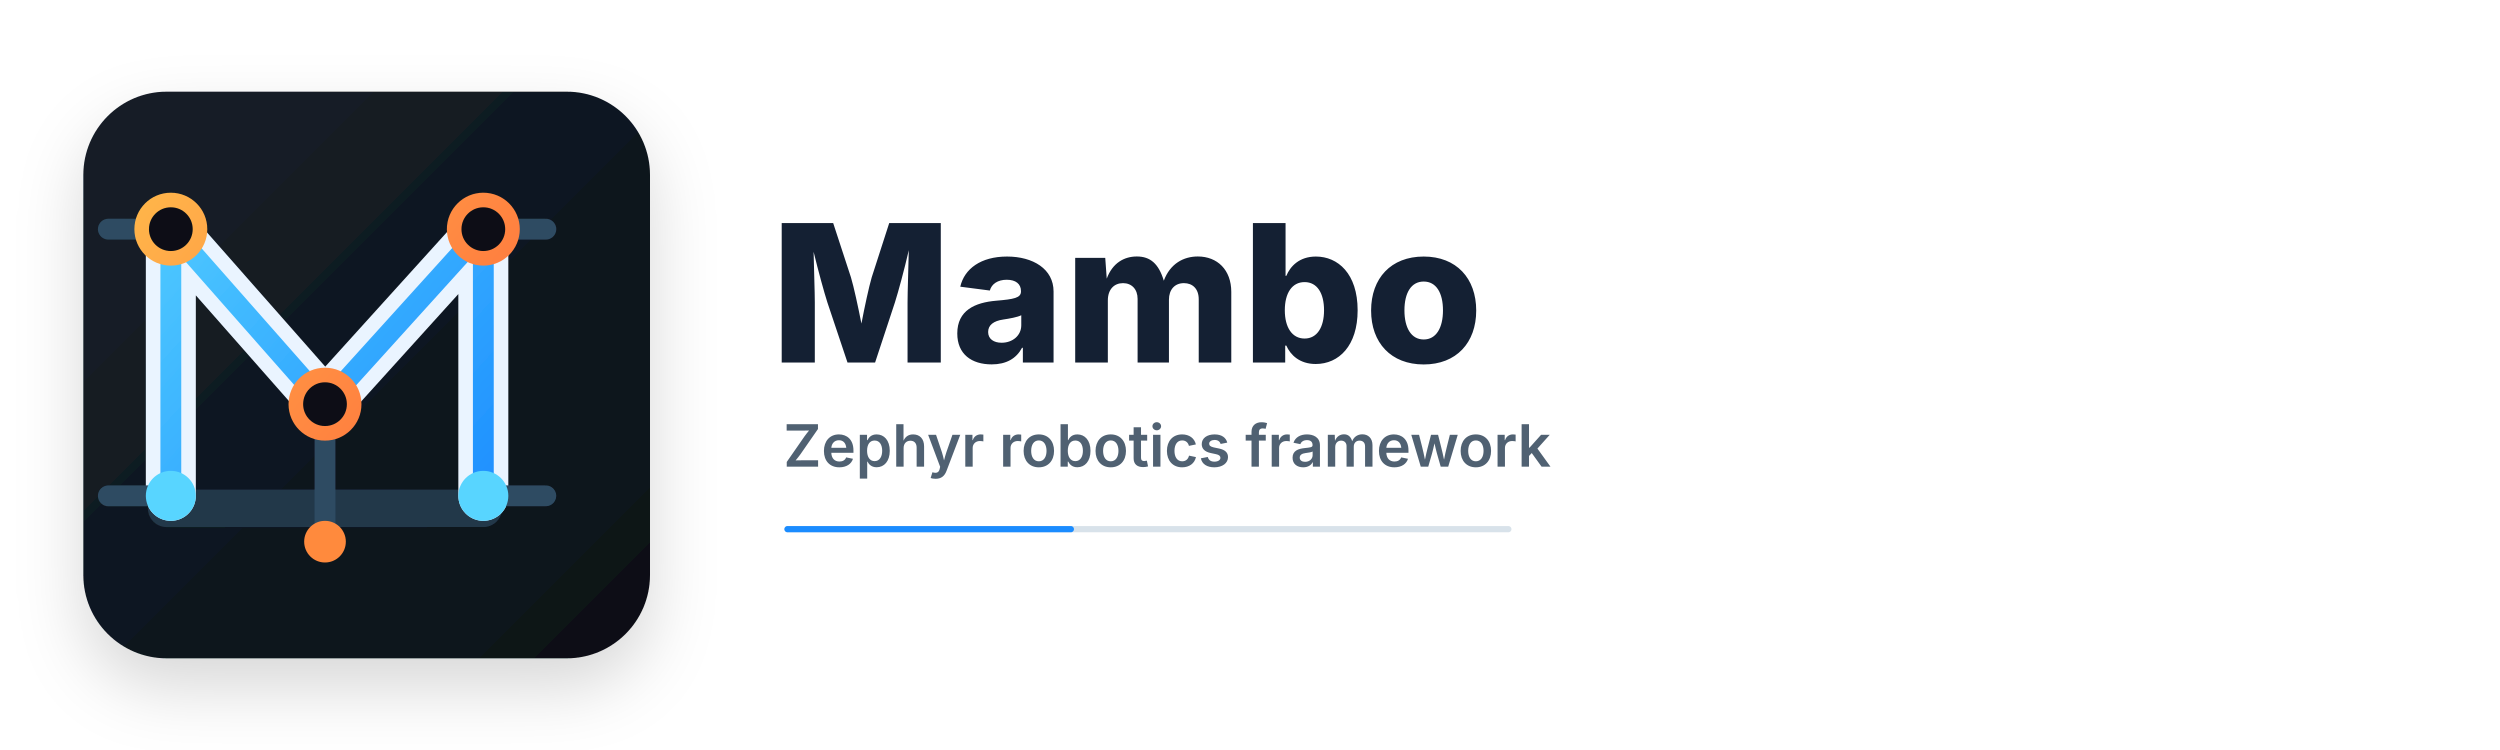
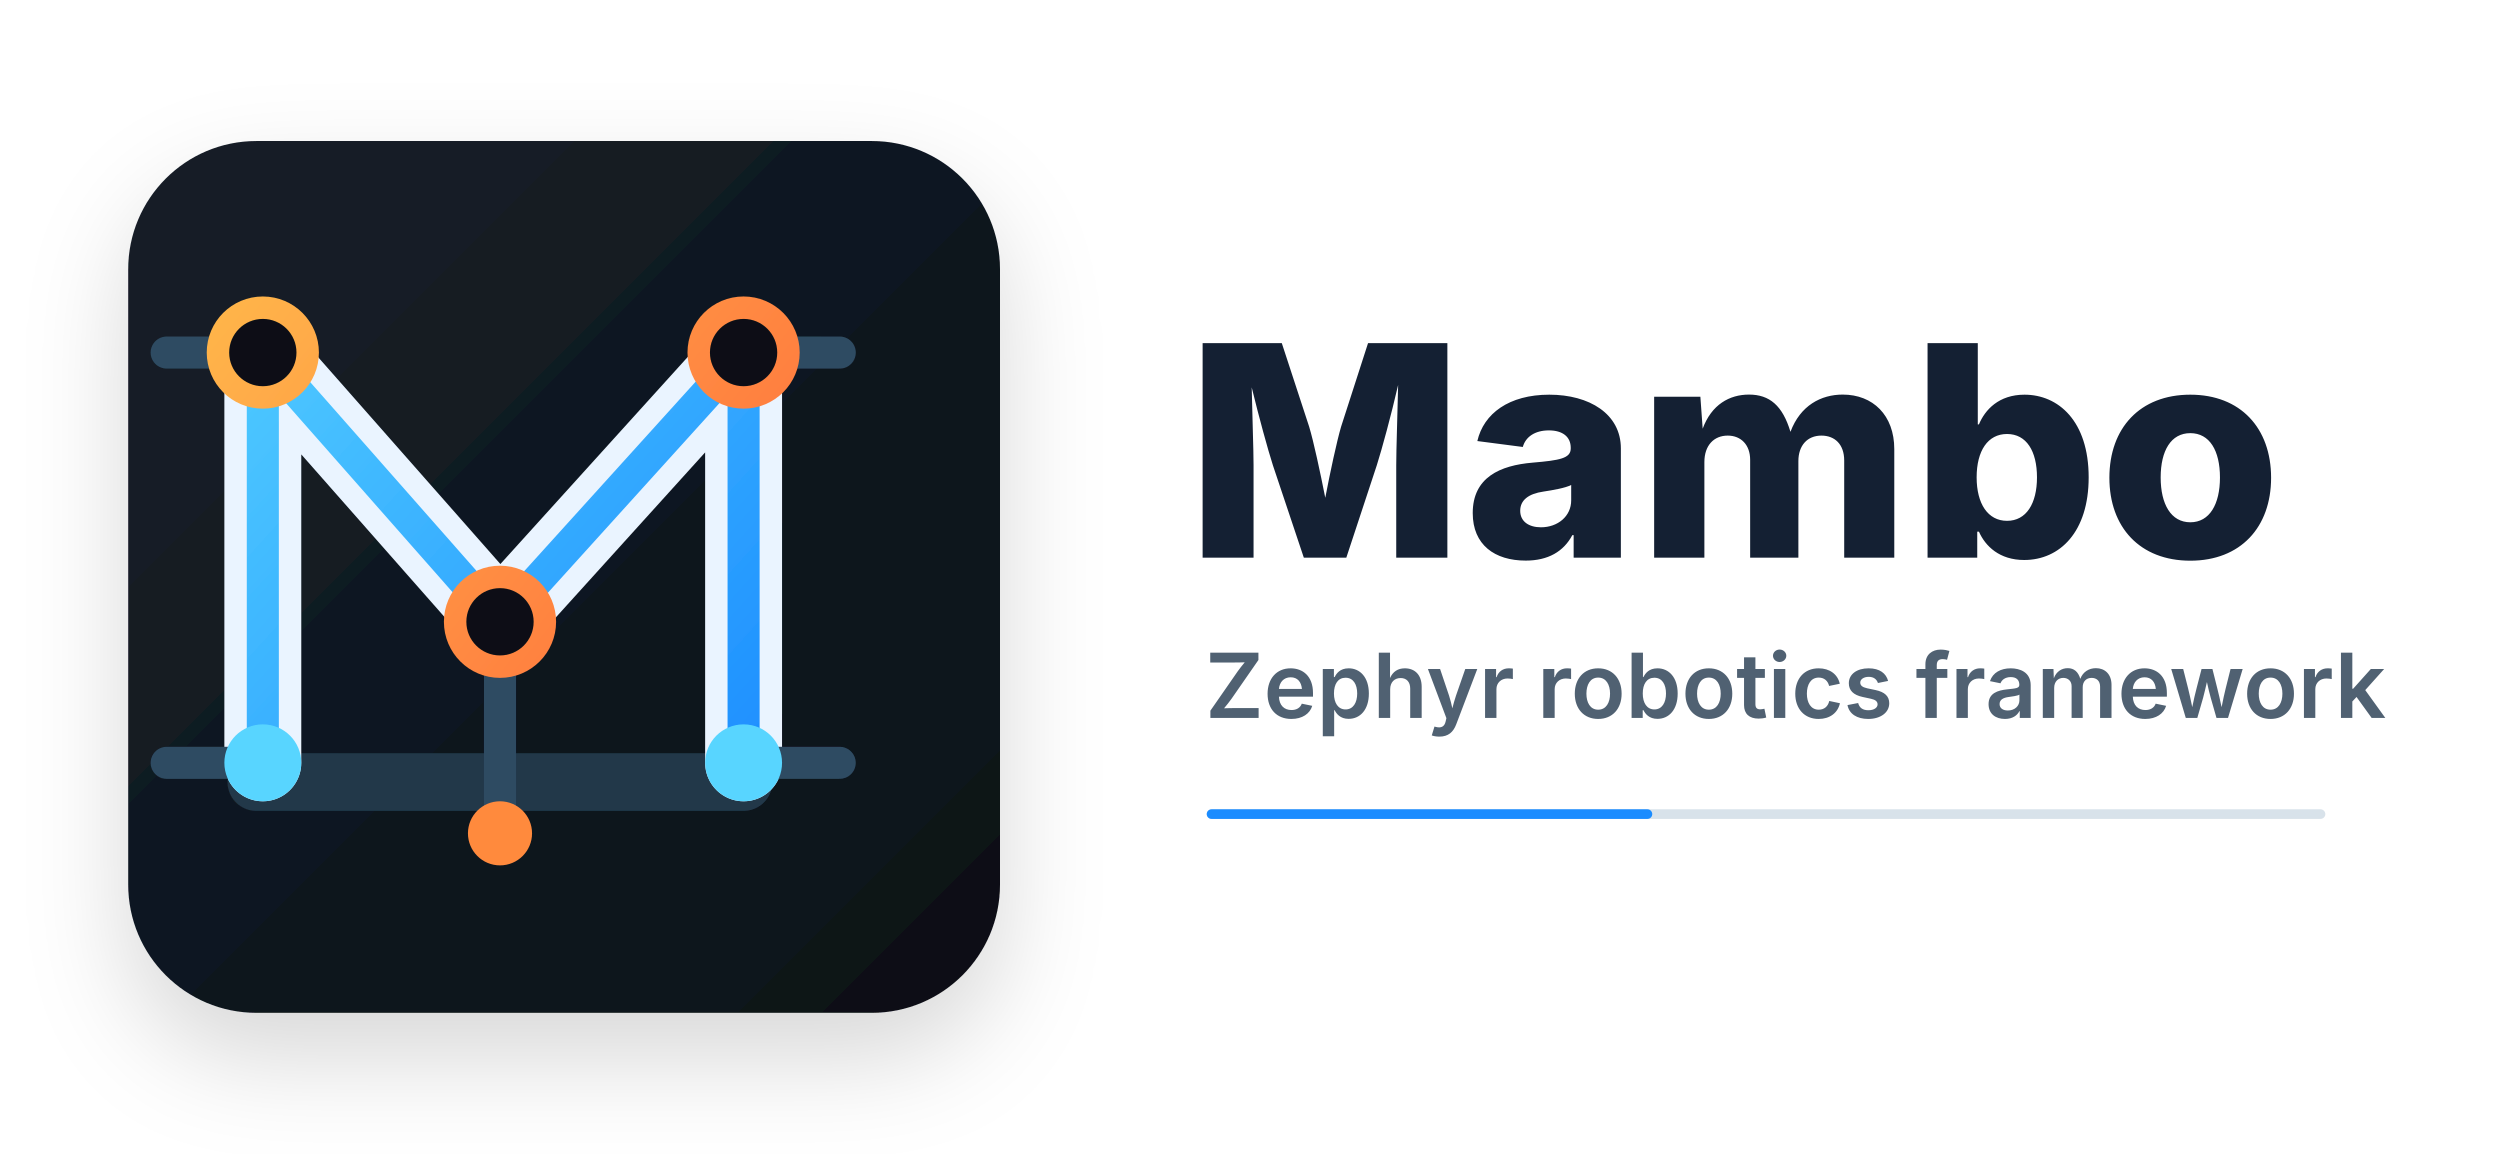
- <svg xmlns="http://www.w3.org/2000/svg" viewBox="0 0 1200 360" role="img" aria-labelledby="title desc">
+ <svg xmlns="http://www.w3.org/2000/svg" viewBox="0 0 780 360" role="img" aria-labelledby="title desc">
  <defs>
    <linearGradient id="icon-bg" x1="28" y1="34" x2="292" y2="298" gradientUnits="userSpaceOnUse">
      <stop offset="0" stop-color="#17202A" />
      <stop offset="1" stop-color="#0A1118" />
    </linearGradient>
    <linearGradient id="trace" x1="52" y1="72" x2="244" y2="246" gradientUnits="userSpaceOnUse">
      <stop offset="0" stop-color="#58D5FF" />
      <stop offset="1" stop-color="#1B8CFF" />
    </linearGradient>
    <linearGradient id="accent" x1="54" y1="94" x2="230" y2="236" gradientUnits="userSpaceOnUse">
      <stop offset="0" stop-color="#FFB94A" />
      <stop offset="1" stop-color="#FF6B3D" />
    </linearGradient>
    <filter id="soft-shadow" x="-20%" y="-20%" width="140%" height="140%" color-interpolation-filters="sRGB">
      <feDropShadow dx="0" dy="14" stdDeviation="16" flood-color="#0A1118" flood-opacity="0.16" />
    </filter>
  </defs>
  <g filter="url(#soft-shadow)">
    <rect x="40" y="44" width="272" height="272" rx="40" fill="url(#icon-bg)" />
    <path d="M80 244H232" fill="none" stroke="#22384A" stroke-width="18" stroke-linecap="round" />
    <path d="M82 238V110L156 194L232 110V238" fill="none" stroke="#EAF4FF" stroke-width="24" stroke-linecap="round" stroke-linejoin="round" />
    <path d="M82 238V110L156 194L232 110V238" fill="none" stroke="url(#trace)" stroke-width="10" stroke-linecap="round" stroke-linejoin="round" />
    <path d="M82 110H52M232 110H262M156 194V260" fill="none" stroke="#2E4B62" stroke-width="10" stroke-linecap="round" />
    <path d="M82 238H52M232 238H262" fill="none" stroke="#2E4B62" stroke-width="10" stroke-linecap="round" />
    <circle cx="82" cy="110" r="14" fill="#0A1118" stroke="url(#accent)" stroke-width="7" />
    <circle cx="156" cy="194" r="14" fill="#0A1118" stroke="url(#accent)" stroke-width="7" />
    <circle cx="232" cy="110" r="14" fill="#0A1118" stroke="url(#accent)" stroke-width="7" />
    <circle cx="82" cy="238" r="12" fill="#58D5FF" />
    <circle cx="232" cy="238" r="12" fill="#58D5FF" />
    <circle cx="156" cy="260" r="10" fill="#FF8A3D" />
  </g>
  <g>
    <text x="370" y="174" fill="#142033" font-family="Inter, Segoe UI, Arial, sans-serif" font-size="92" font-weight="800" letter-spacing="0">Mambo</text>
    <text x="376" y="224" fill="#506172" font-family="Inter, Segoe UI, Arial, sans-serif" font-size="28" font-weight="600" letter-spacing="0">Zephyr robotics framework</text>
    <path d="M378 254H724" fill="none" stroke="#D8E2EA" stroke-width="3" stroke-linecap="round" />
    <path d="M378 254H514" fill="none" stroke="url(#trace)" stroke-width="3" stroke-linecap="round" />
  </g>
</svg>
